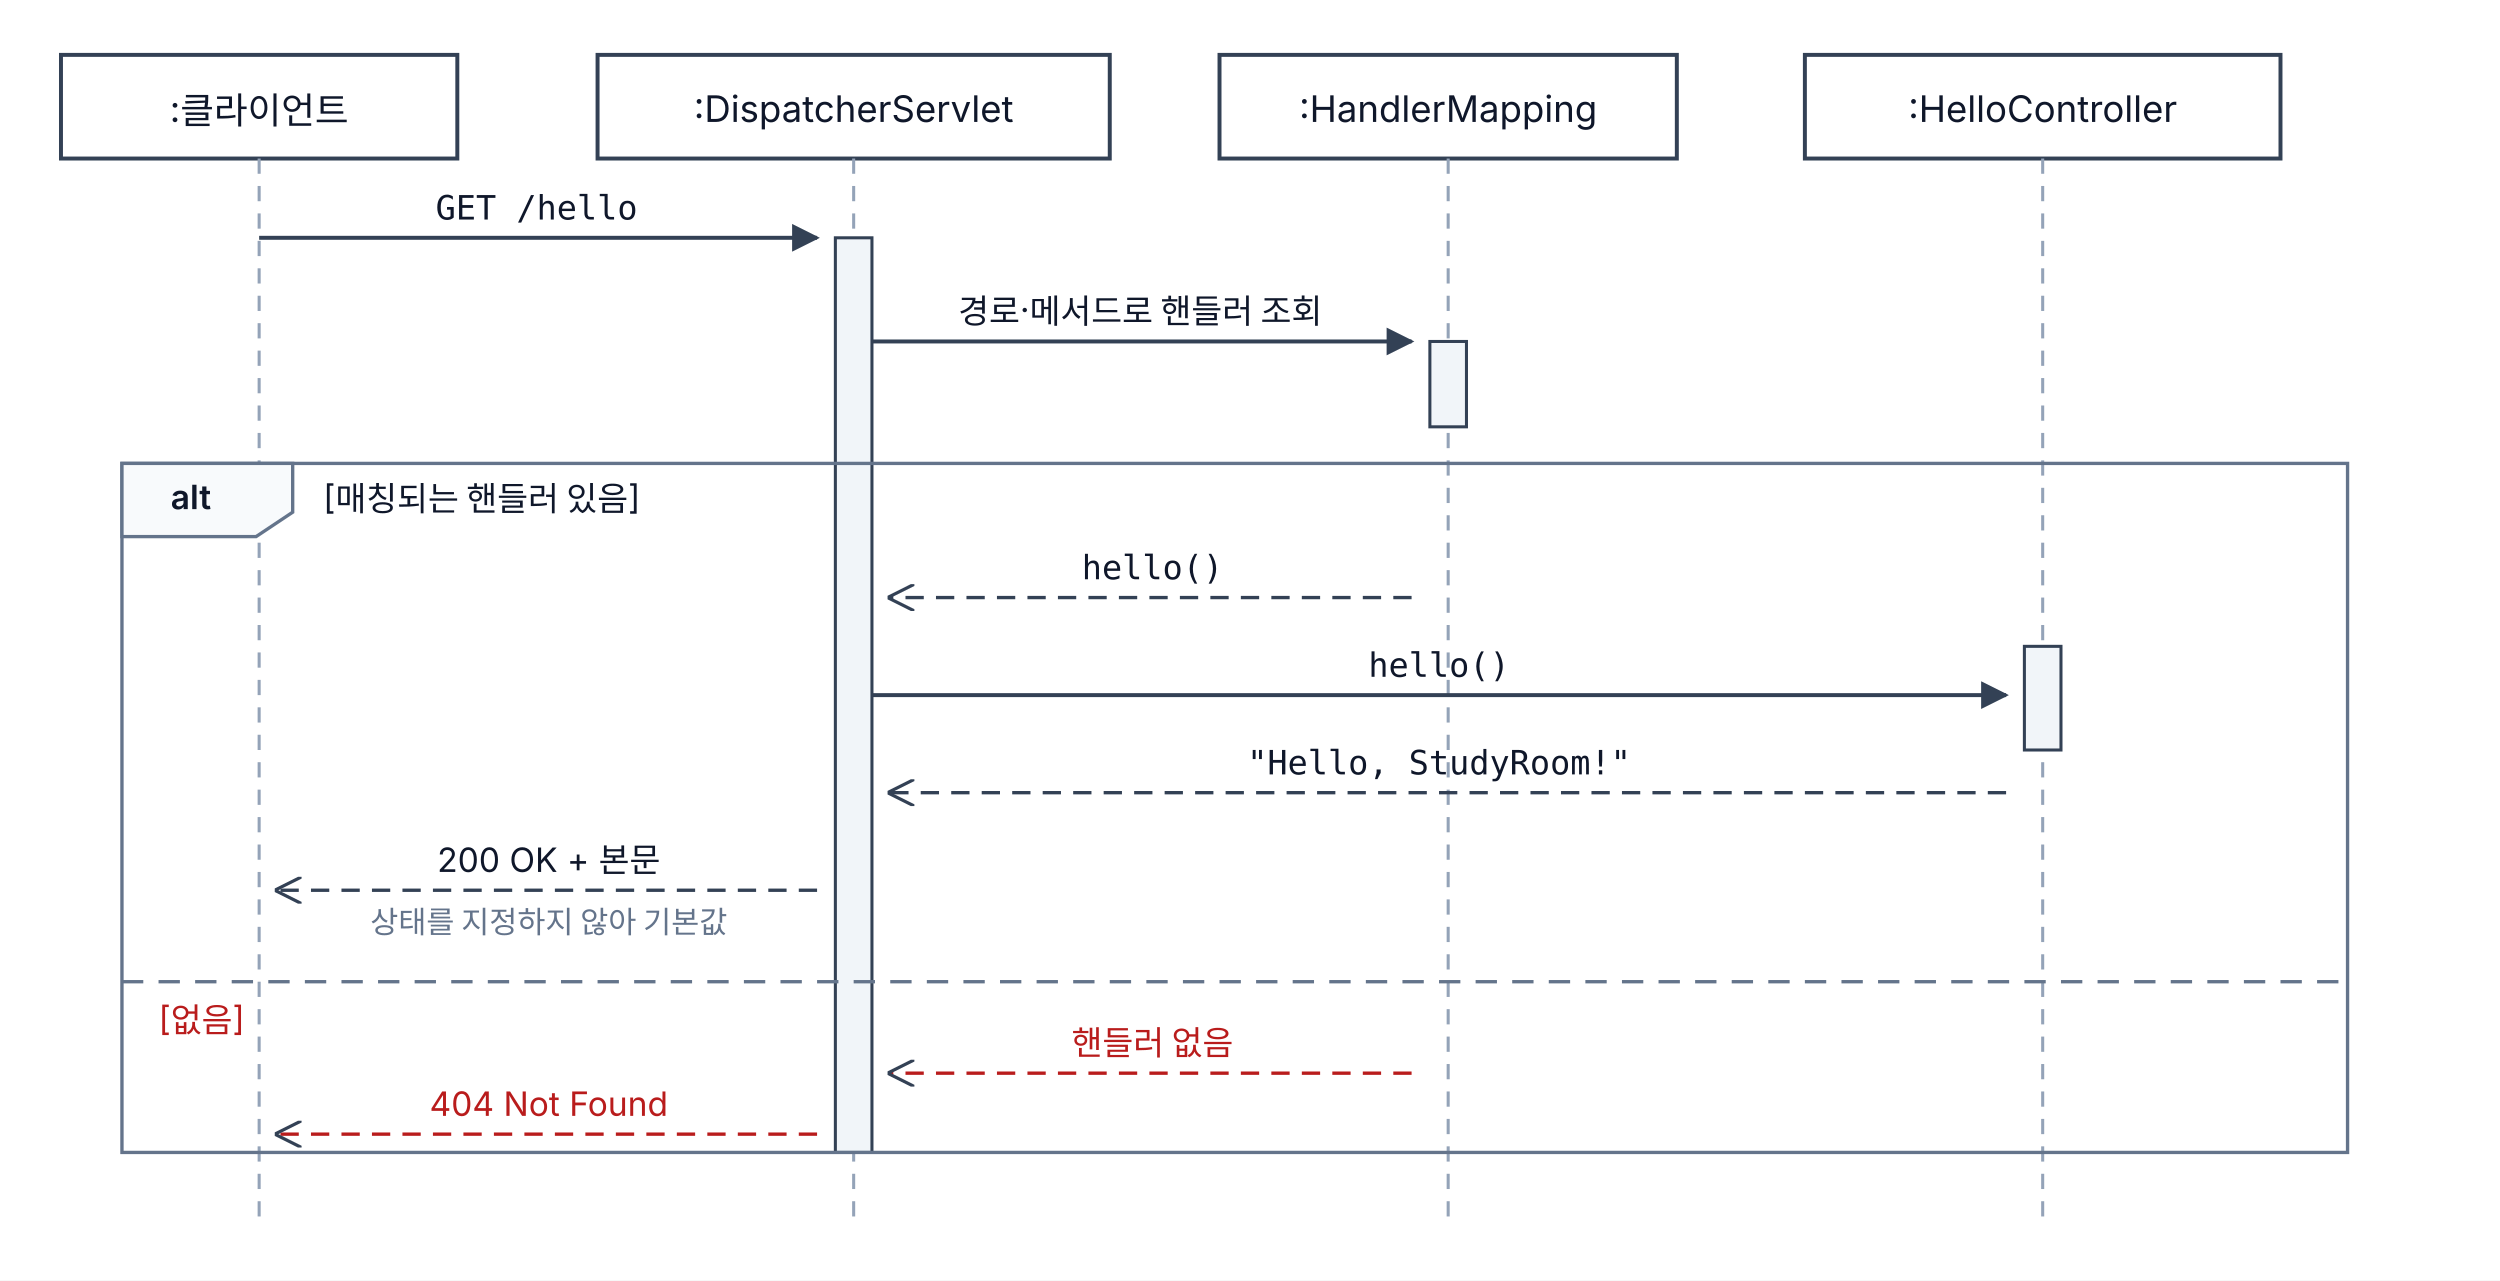
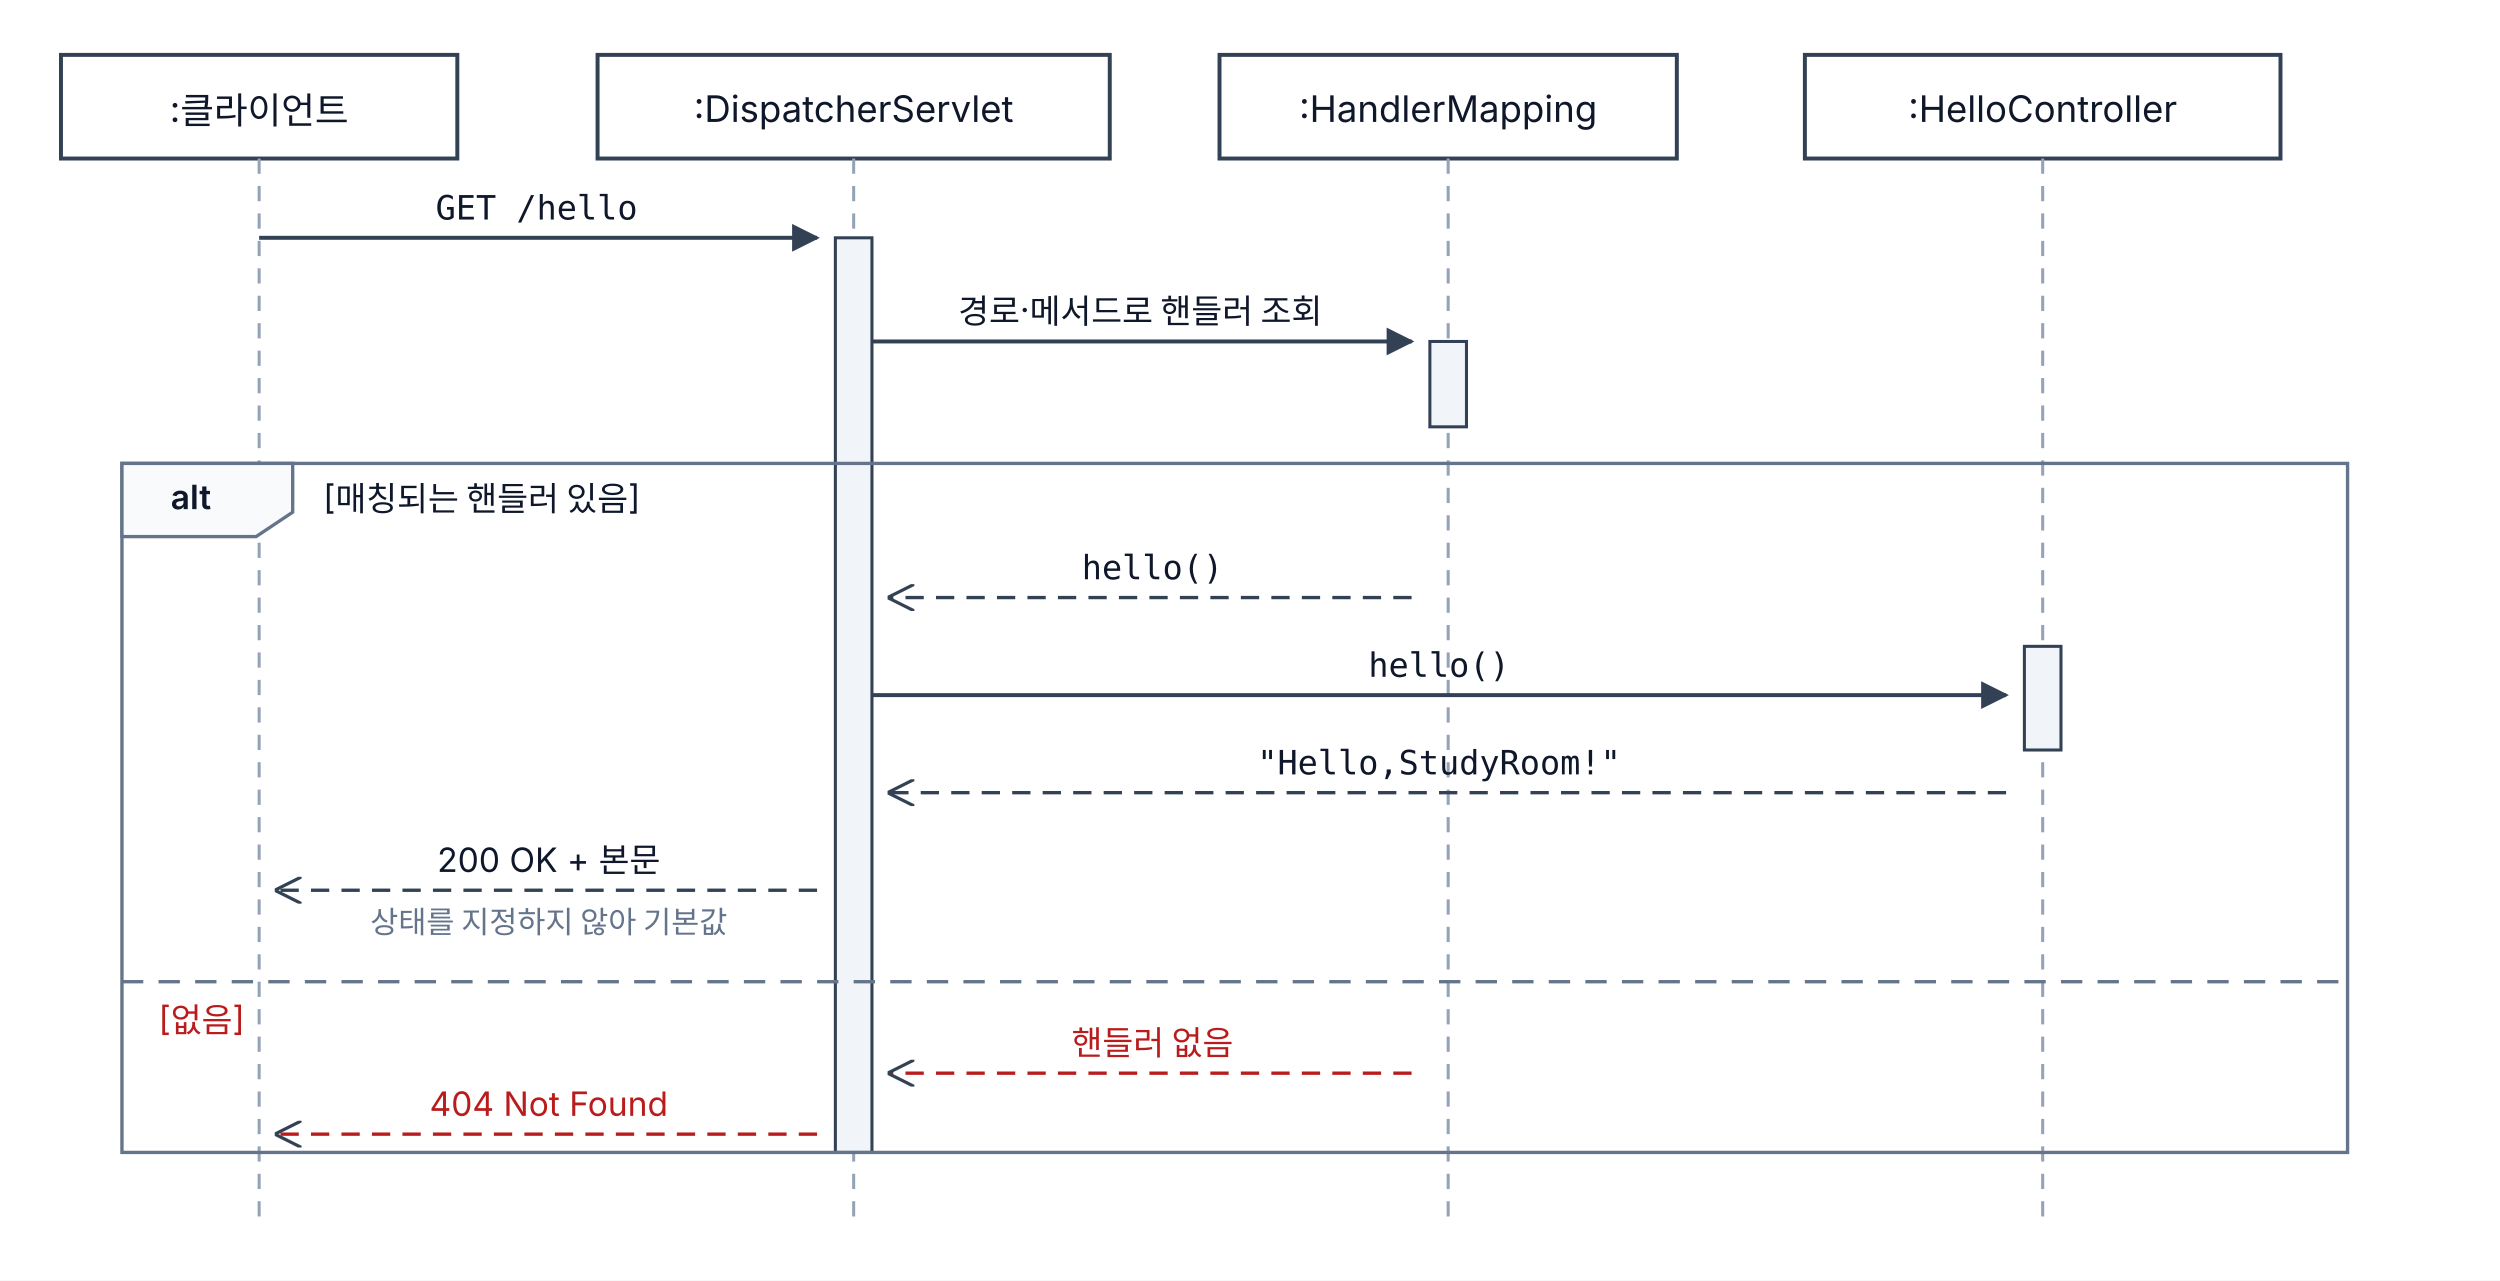
<svg xmlns="http://www.w3.org/2000/svg" viewBox="0 0 820 420" width="820" height="420" font-family="system-ui, -apple-system, 'Segoe UI', 'Malgun Gothic', 'Apple SD Gothic Neo', sans-serif">
  <rect x="0" y="0" width="820" height="420" fill="#ffffff" />
  <defs>
    <marker id="call" viewBox="0 0 10 10" refX="9" refY="5" markerWidth="7" markerHeight="7" orient="auto-start-reverse">
      <path d="M 0 0 L 10 5 L 0 10 z" fill="#334155" />
    </marker>
    <marker id="ret" viewBox="0 0 10 10" refX="9" refY="5" markerWidth="8" markerHeight="8" orient="auto-start-reverse">
      <path d="M 0 0 L 10 5 L 0 10" fill="none" stroke="#334155" stroke-width="1.2" />
    </marker>
  </defs>
  <rect x="20" y="18" width="130" height="34" fill="#ffffff" stroke="#334155" stroke-width="1.3" />
  <text x="85" y="40" font-size="12" fill="#0f172a" text-anchor="middle">:클라이언트</text>
  <rect x="196" y="18" width="168" height="34" fill="#ffffff" stroke="#334155" stroke-width="1.3" />
  <text x="280" y="40" font-size="12" fill="#0f172a" text-anchor="middle">:DispatcherServlet</text>
  <rect x="400" y="18" width="150" height="34" fill="#ffffff" stroke="#334155" stroke-width="1.3" />
  <text x="475" y="40" font-size="12" fill="#0f172a" text-anchor="middle">:HandlerMapping</text>
  <rect x="592" y="18" width="156" height="34" fill="#ffffff" stroke="#334155" stroke-width="1.3" />
  <text x="670" y="40" font-size="12" fill="#0f172a" text-anchor="middle">:HelloController</text>
  <line x1="85" y1="52" x2="85" y2="400" stroke="#94a3b8" stroke-width="1" stroke-dasharray="5 4" />
  <line x1="280" y1="52" x2="280" y2="400" stroke="#94a3b8" stroke-width="1" stroke-dasharray="5 4" />
  <line x1="475" y1="52" x2="475" y2="400" stroke="#94a3b8" stroke-width="1" stroke-dasharray="5 4" />
  <line x1="670" y1="52" x2="670" y2="400" stroke="#94a3b8" stroke-width="1" stroke-dasharray="5 4" />
  <rect x="274" y="78" width="12" height="300" fill="#f1f5f9" stroke="#334155" stroke-width="1" />
  <rect x="469" y="112" width="12" height="28" fill="#f1f5f9" stroke="#334155" stroke-width="1" />
  <rect x="664" y="212" width="12" height="34" fill="#f1f5f9" stroke="#334155" stroke-width="1" />
  <line x1="85" y1="78" x2="268" y2="78" stroke="#334155" stroke-width="1.3" marker-end="url(#call)" />
  <text x="176" y="72" font-size="11" fill="#0f172a" text-anchor="middle" font-family="ui-monospace, Consolas, monospace">GET /hello</text>
  <line x1="286" y1="112" x2="463" y2="112" stroke="#334155" stroke-width="1.3" marker-end="url(#call)" />
  <text x="374" y="106" font-size="11" fill="#0f172a" text-anchor="middle">경로·메서드로 핸들러 조회</text>
  <rect x="40" y="152" width="730" height="226" fill="none" stroke="#64748b" stroke-width="1.1" />
  <path d="M 40 152 L 96 152 L 96 168 L 84 176 L 40 176 Z" fill="#f8fafc" stroke="#64748b" stroke-width="1.1" />
  <text x="56" y="167" font-size="11" font-weight="600" fill="#0f172a">alt</text>
  <text x="106" y="167" font-size="11" fill="#0f172a">[매칭되는 핸들러 있음]</text>
  <line x1="463" y1="196" x2="292" y2="196" stroke="#334155" stroke-width="1.1" stroke-dasharray="6 4" marker-end="url(#ret)" />
  <text x="378" y="190" font-size="11" fill="#0f172a" font-family="ui-monospace, Consolas, monospace" text-anchor="middle">hello()</text>
  <line x1="286" y1="228" x2="658" y2="228" stroke="#334155" stroke-width="1.3" marker-end="url(#call)" />
  <text x="472" y="222" font-size="11" fill="#0f172a" text-anchor="middle" font-family="ui-monospace, Consolas, monospace">hello()</text>
  <line x1="658" y1="260" x2="292" y2="260" stroke="#334155" stroke-width="1.1" stroke-dasharray="6 4" marker-end="url(#ret)" />
-   <text x="472" y="254" font-size="11" fill="#0f172a" text-anchor="middle" font-family="ui-monospace, Consolas, monospace">"Hello, StudyRoom!"</text>
+   <text x="472" y="254" font-size="11" fill="#0f172a" text-anchor="middle" font-family="ui-monospace, Consolas, monospace">"Hello,StudyRoom!"</text>
  <line x1="268" y1="292" x2="91" y2="292" stroke="#334155" stroke-width="1.1" stroke-dasharray="6 4" marker-end="url(#ret)" />
  <text x="180" y="286" font-size="11" fill="#0f172a" text-anchor="middle">200 OK + 본문</text>
  <text x="180" y="306" font-size="10" fill="#64748b" text-anchor="middle">상태를 지정하지 않아 기본값</text>
  <line x1="40" y1="322" x2="770" y2="322" stroke="#64748b" stroke-width="1.1" stroke-dasharray="7 5" />
  <text x="52" y="338" font-size="11" fill="#b91c1c">[없음]</text>
  <line x1="463" y1="352" x2="292" y2="352" stroke="#b91c1c" stroke-width="1.1" stroke-dasharray="6 4" marker-end="url(#ret)" />
  <text x="378" y="346" font-size="11" fill="#b91c1c" text-anchor="middle">핸들러 없음</text>
  <line x1="268" y1="372" x2="91" y2="372" stroke="#b91c1c" stroke-width="1.1" stroke-dasharray="6 4" marker-end="url(#ret)" />
  <text x="180" y="366" font-size="11" fill="#b91c1c" text-anchor="middle">404 Not Found</text>
</svg>
